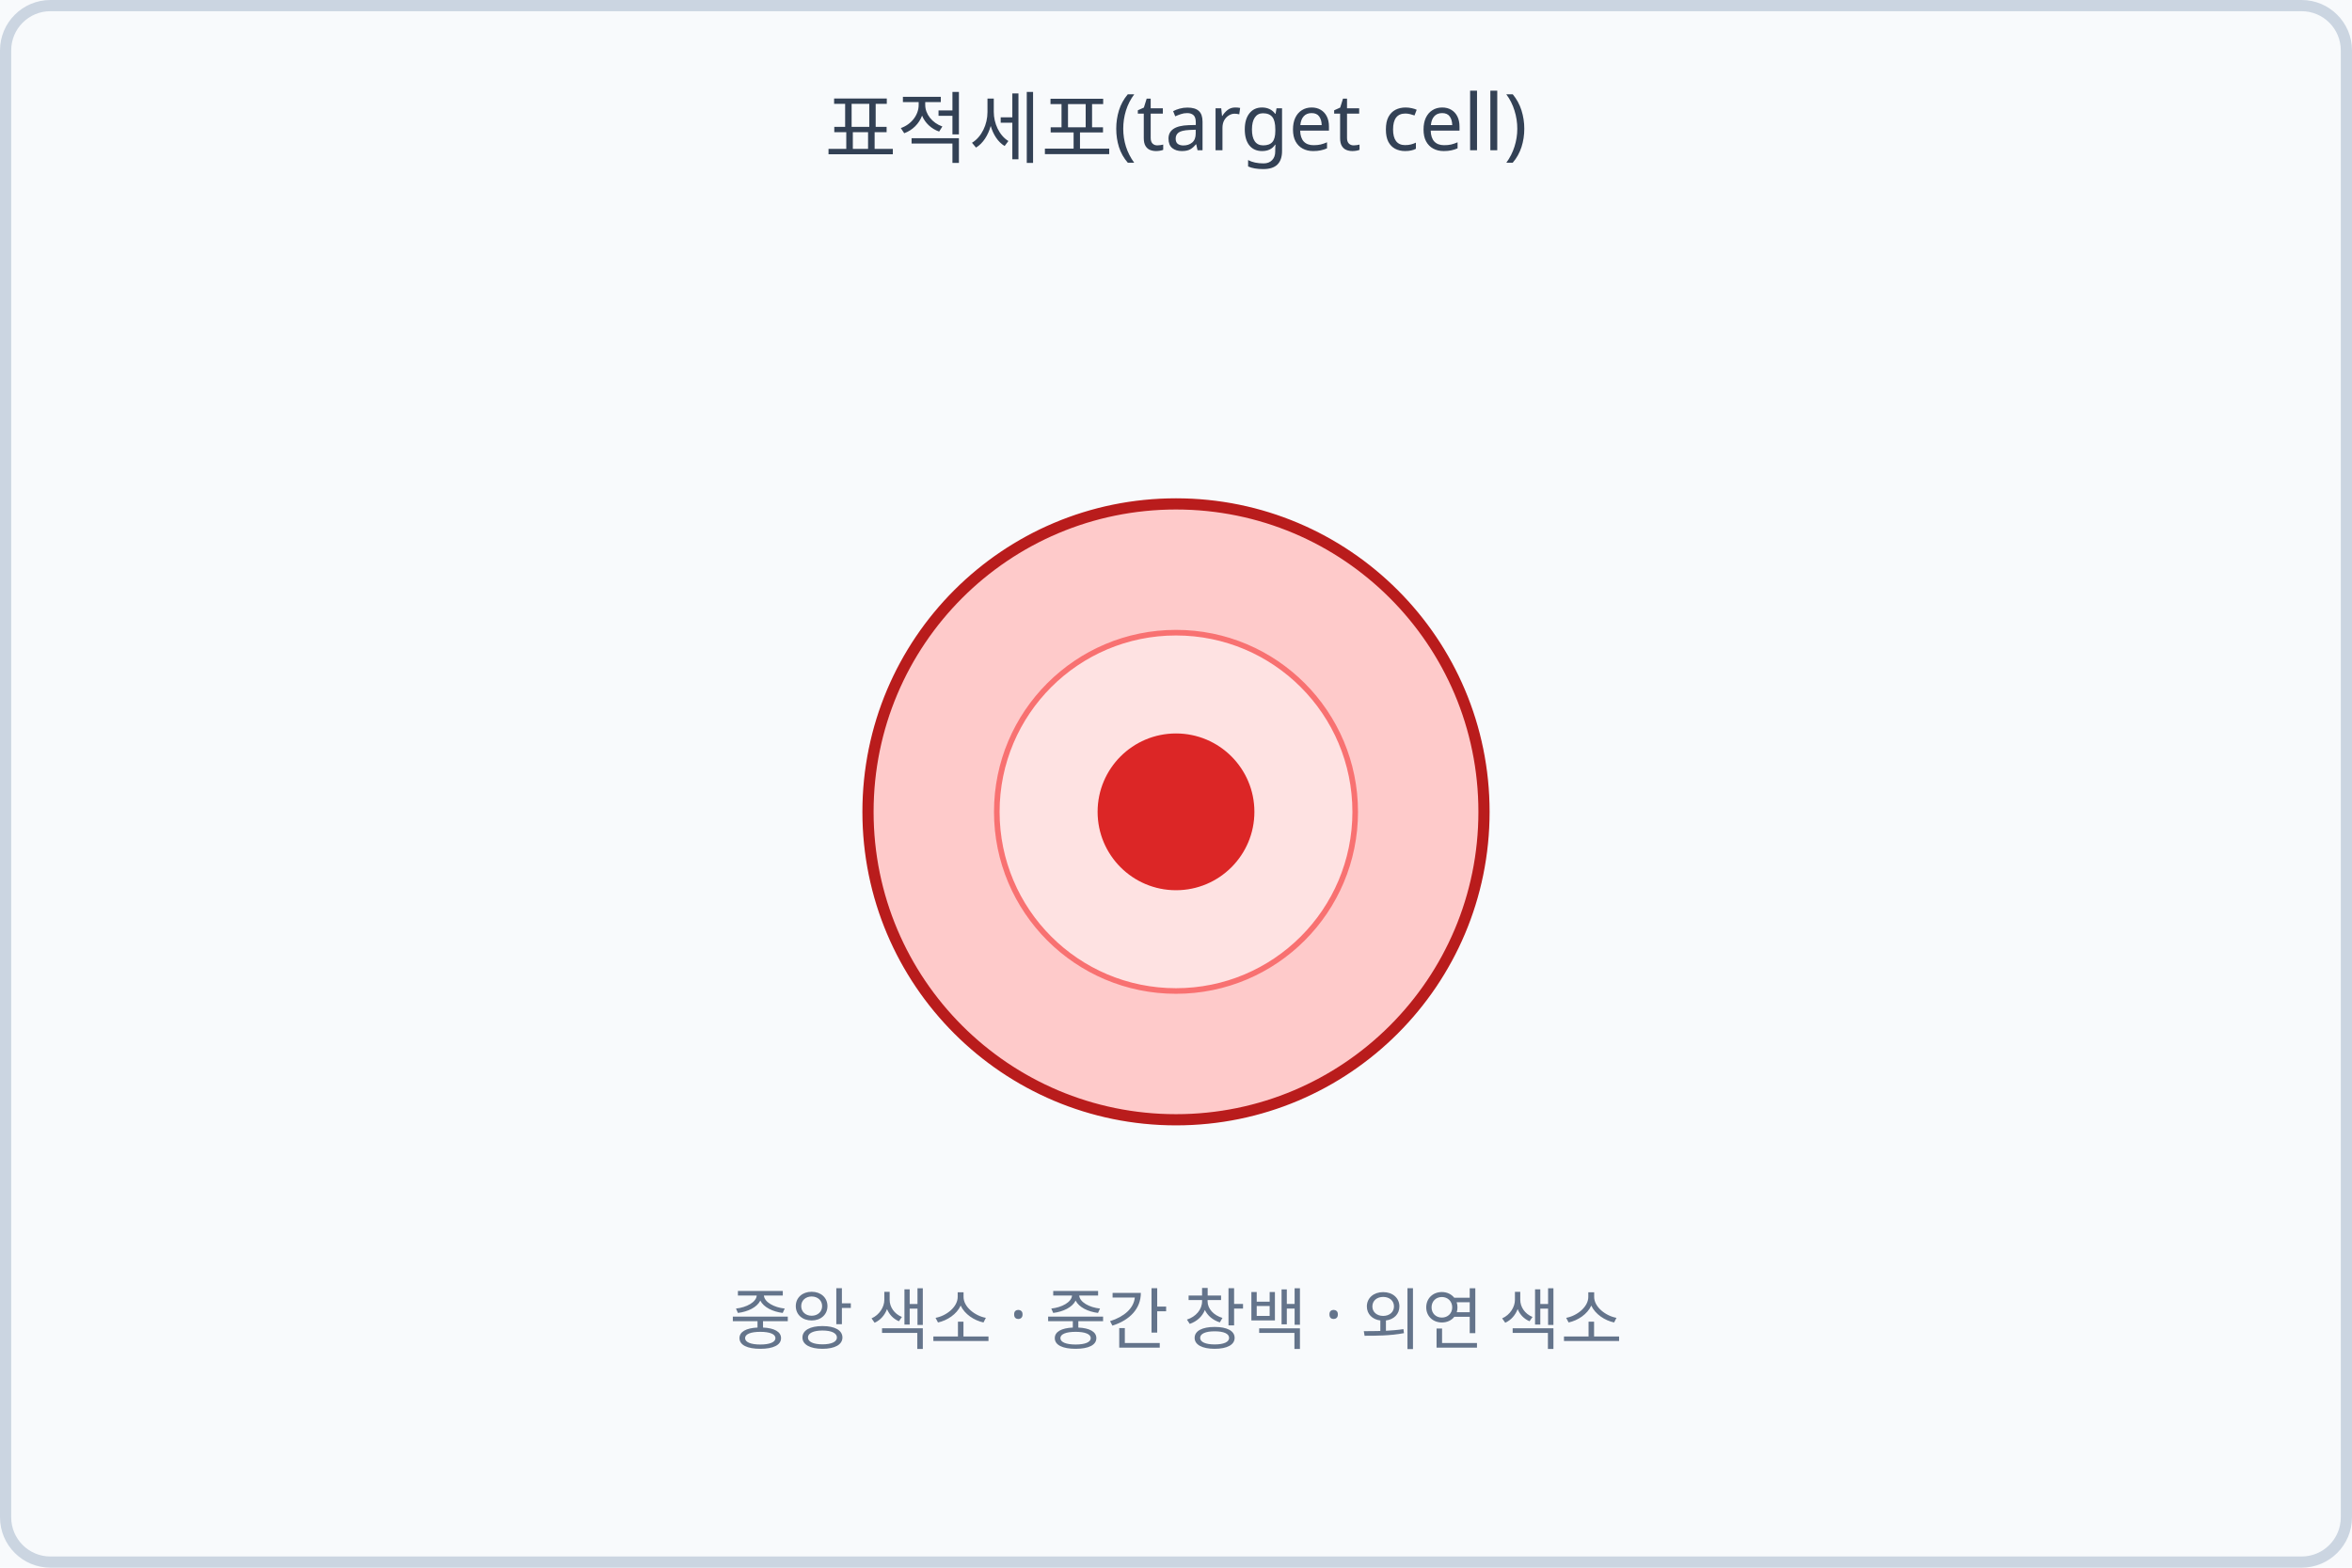
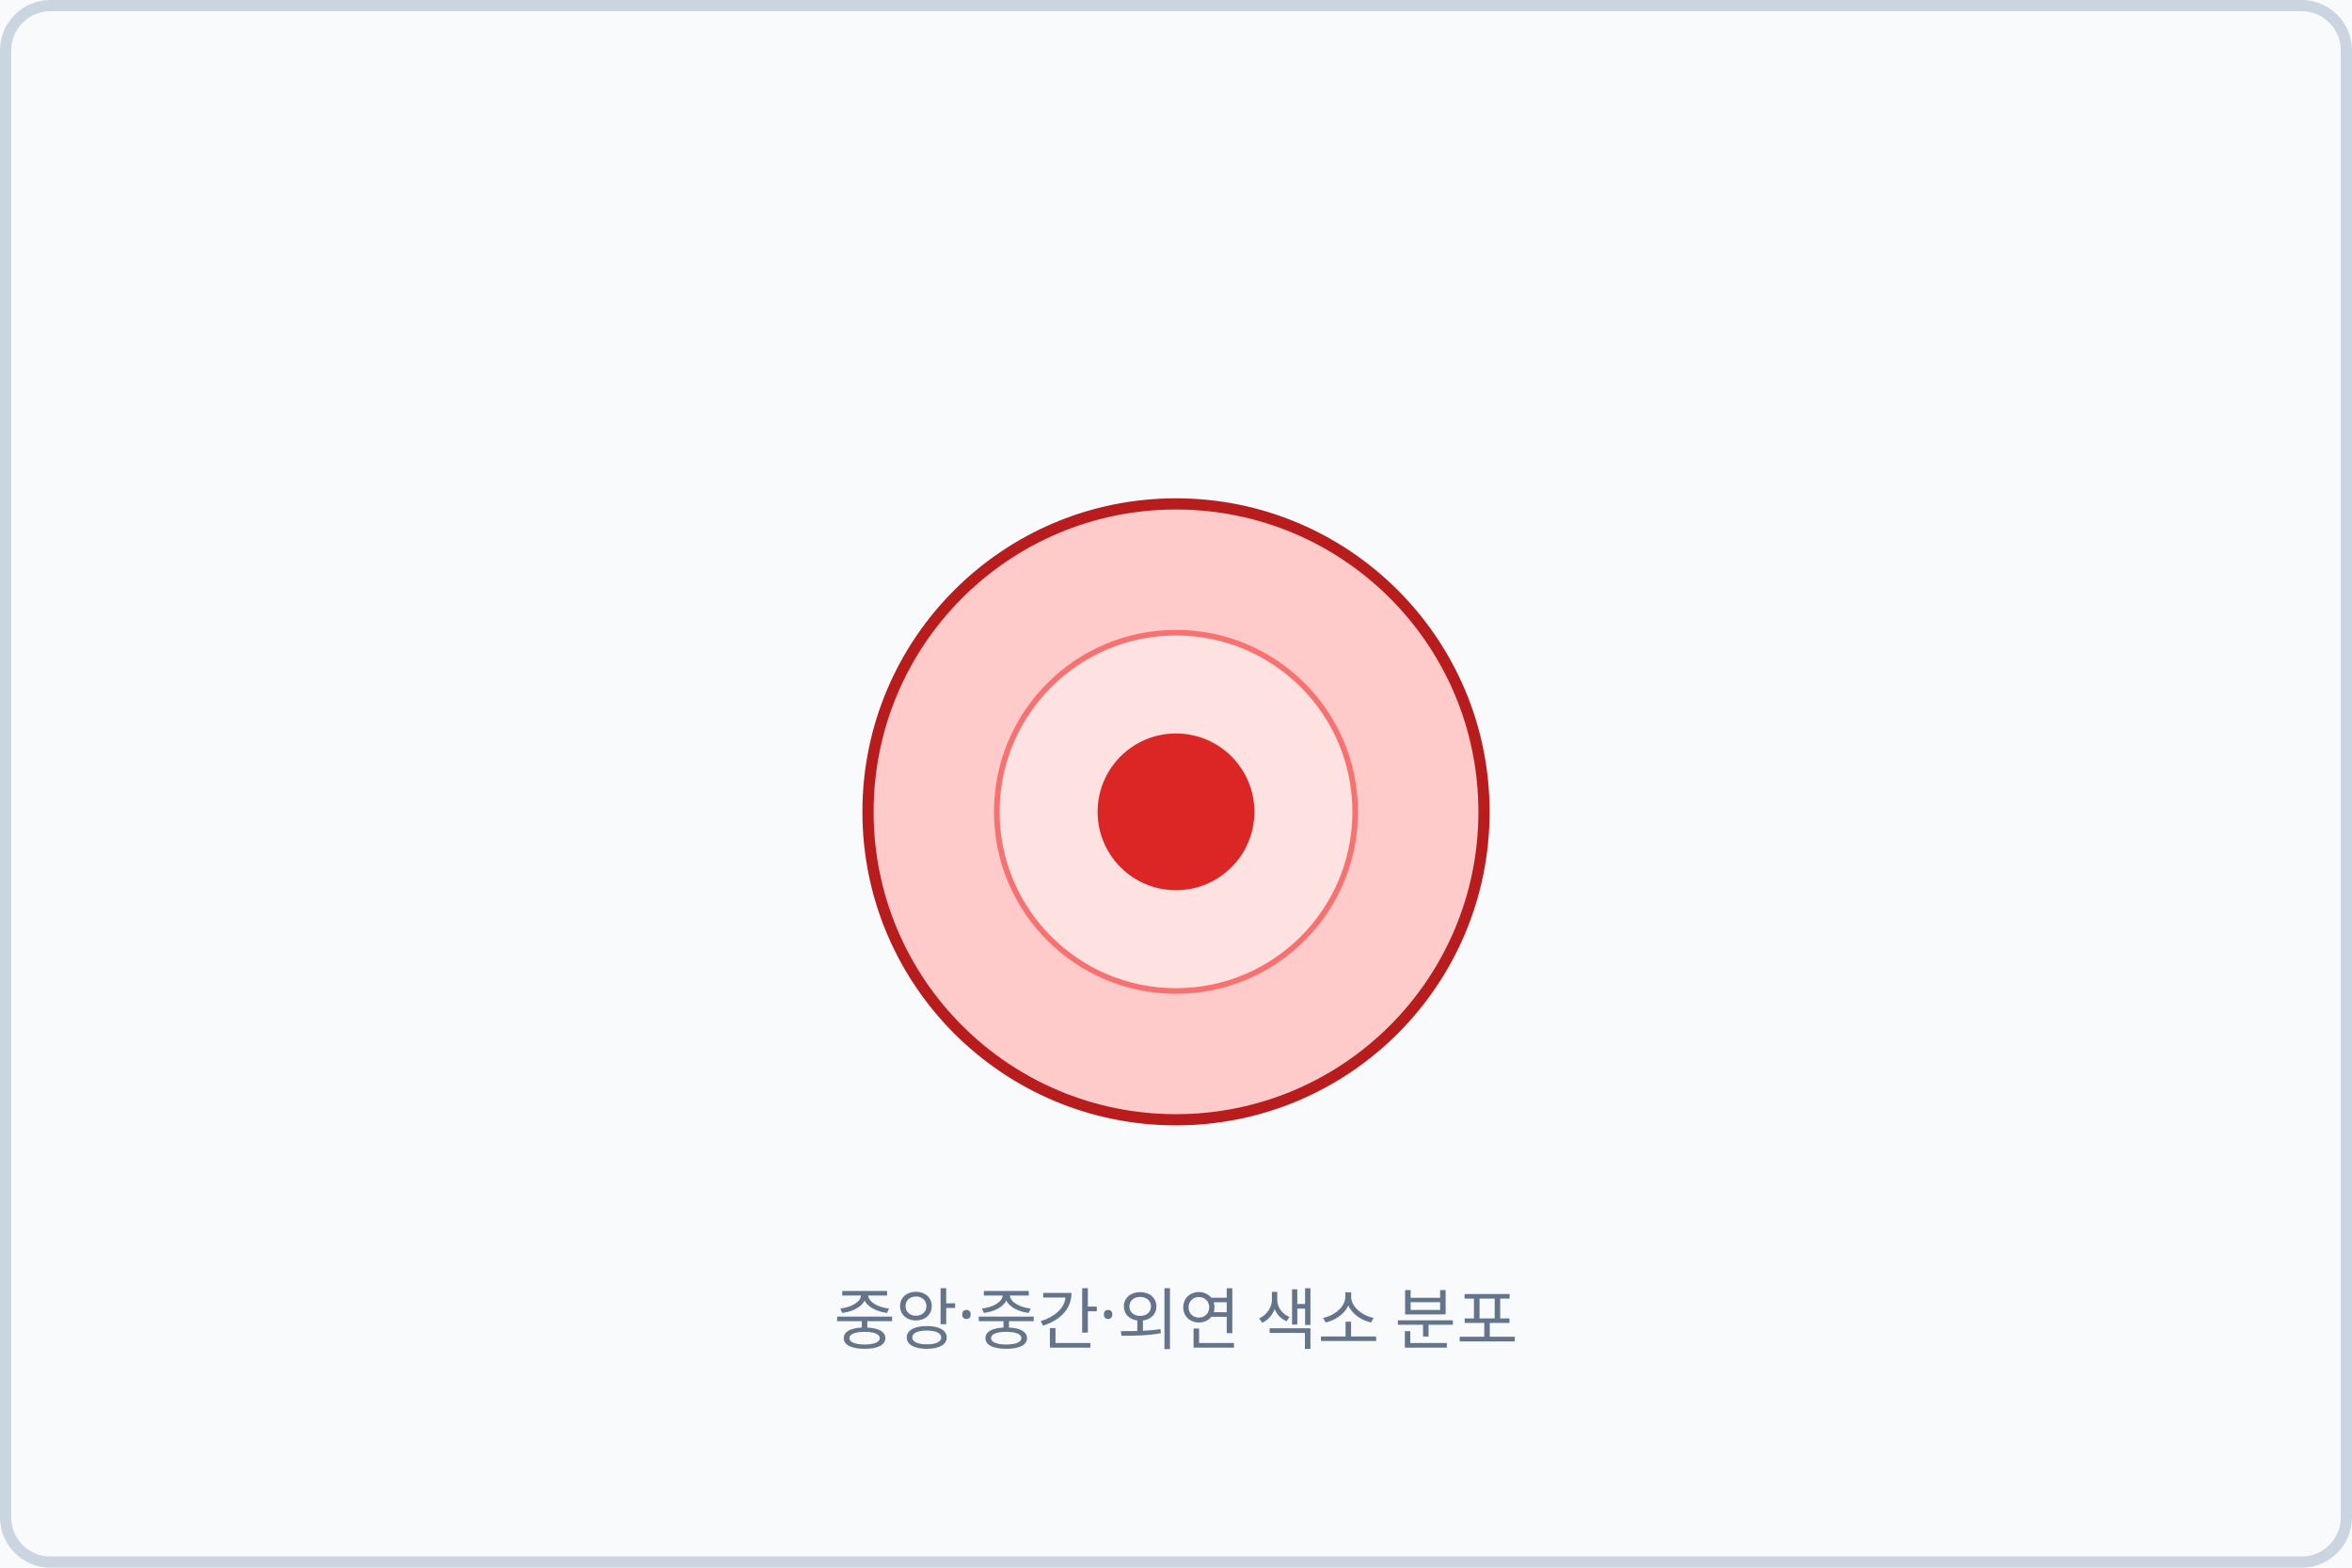
<svg xmlns="http://www.w3.org/2000/svg" width="420" height="280" viewBox="0 0 420 280" role="img">
  <rect width="100%" height="100%" fill="#f8fafc" />
  <rect x="1" y="1" width="418" height="278" fill="none" stroke="#cbd5e1" stroke-width="2" rx="8" />
-   <text x="210" y="28" text-anchor="middle" font-size="14" font-family="sans-serif" fill="#334155">표적세포(target cell)</text>
  <circle cx="210" cy="145" r="55" fill="#fecaca" stroke="#b91c1c" stroke-width="2" />
  <circle cx="210" cy="145" r="32" fill="#fee2e2" stroke="#f87171" />
  <circle cx="210" cy="145" r="14" fill="#dc2626" />
-   <text x="210" y="240" text-anchor="middle" font-size="12" font-family="sans-serif" fill="#64748b">중앙 색소 · 중간 창백 · 외연 색소</text>
+   <text x="210" y="240" text-anchor="middle" font-size="12" font-family="sans-serif" fill="#64748b">중앙·중간·외연 색소 분포</text>
</svg>
